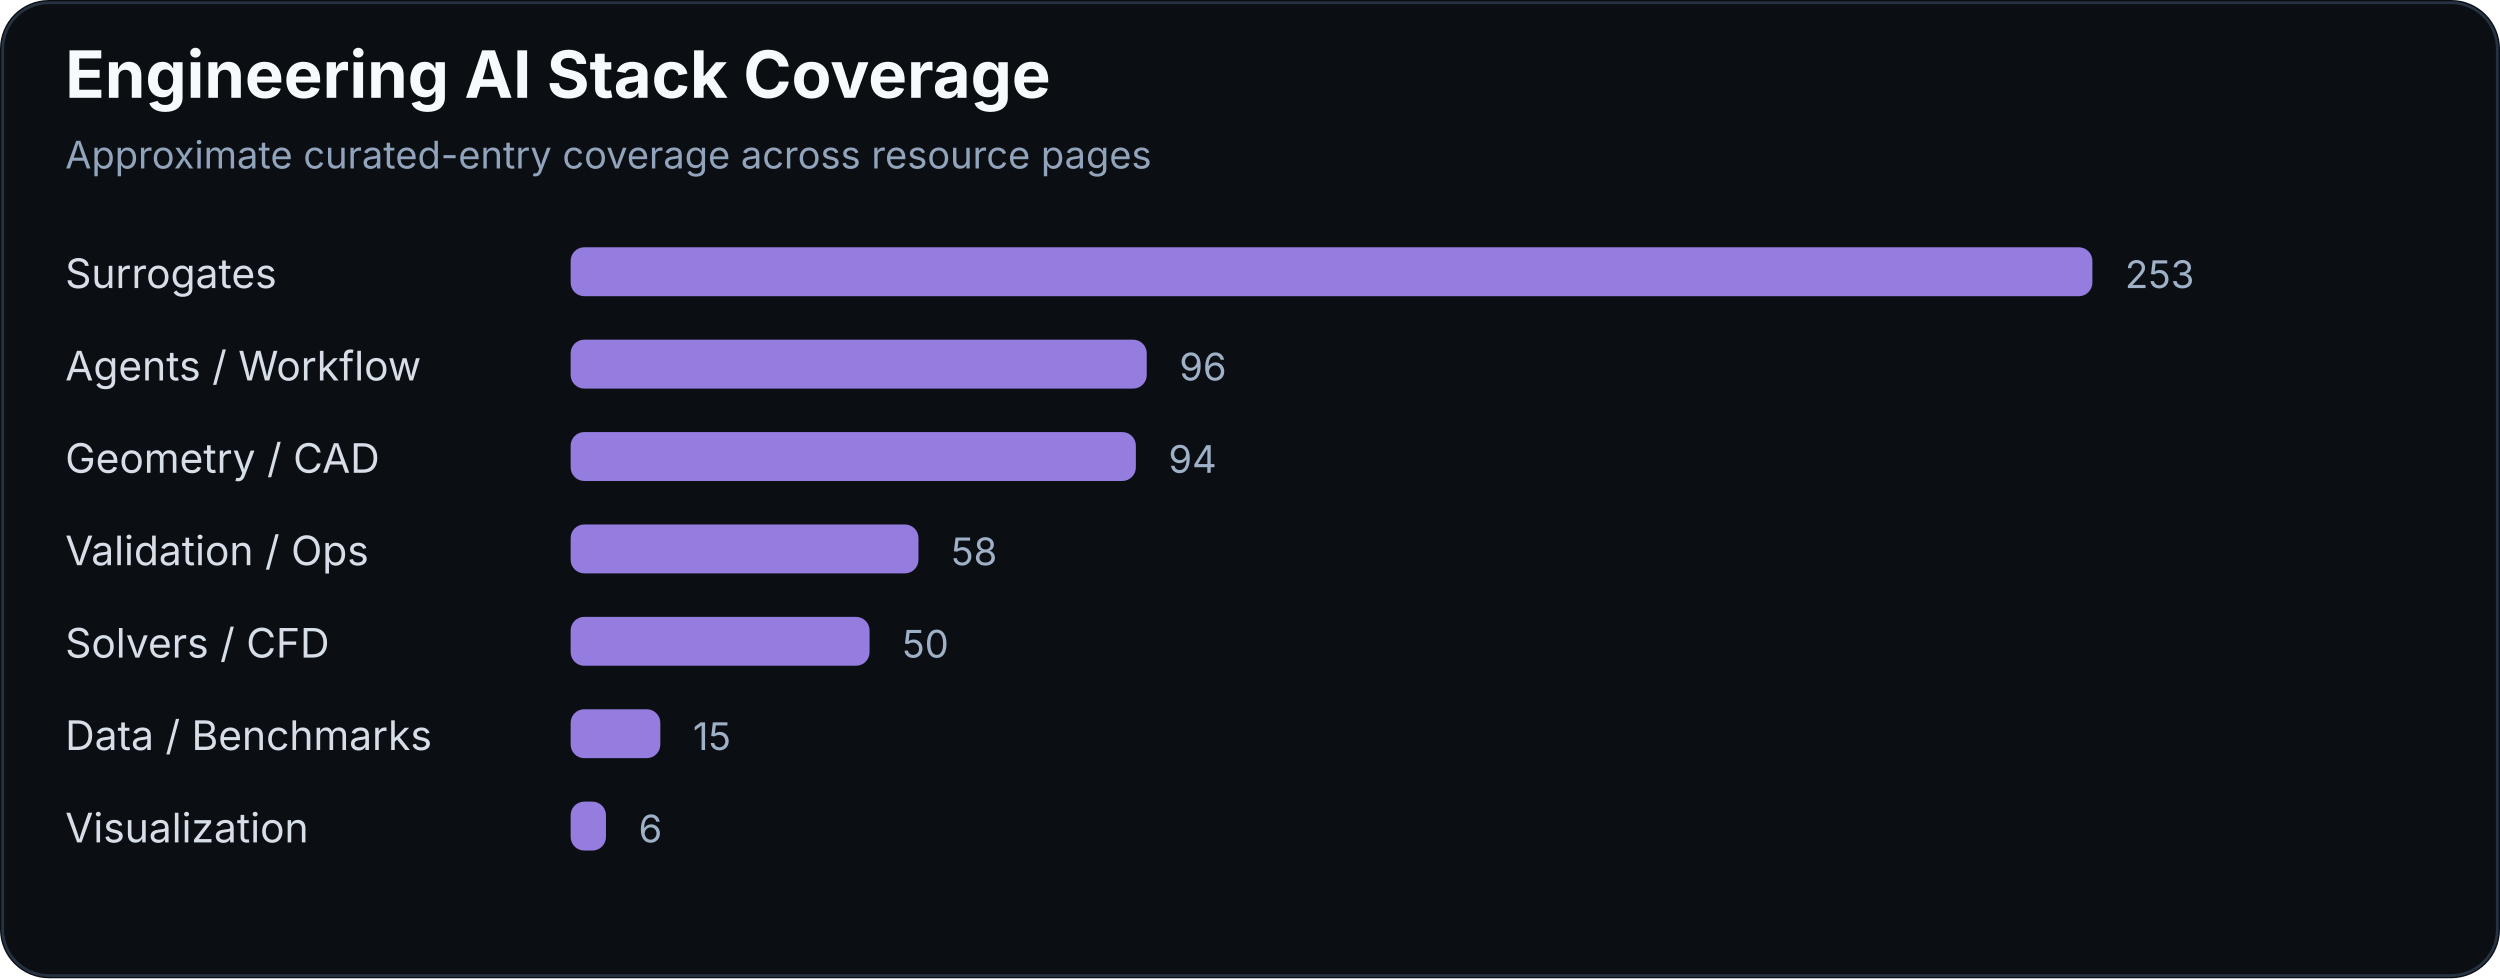
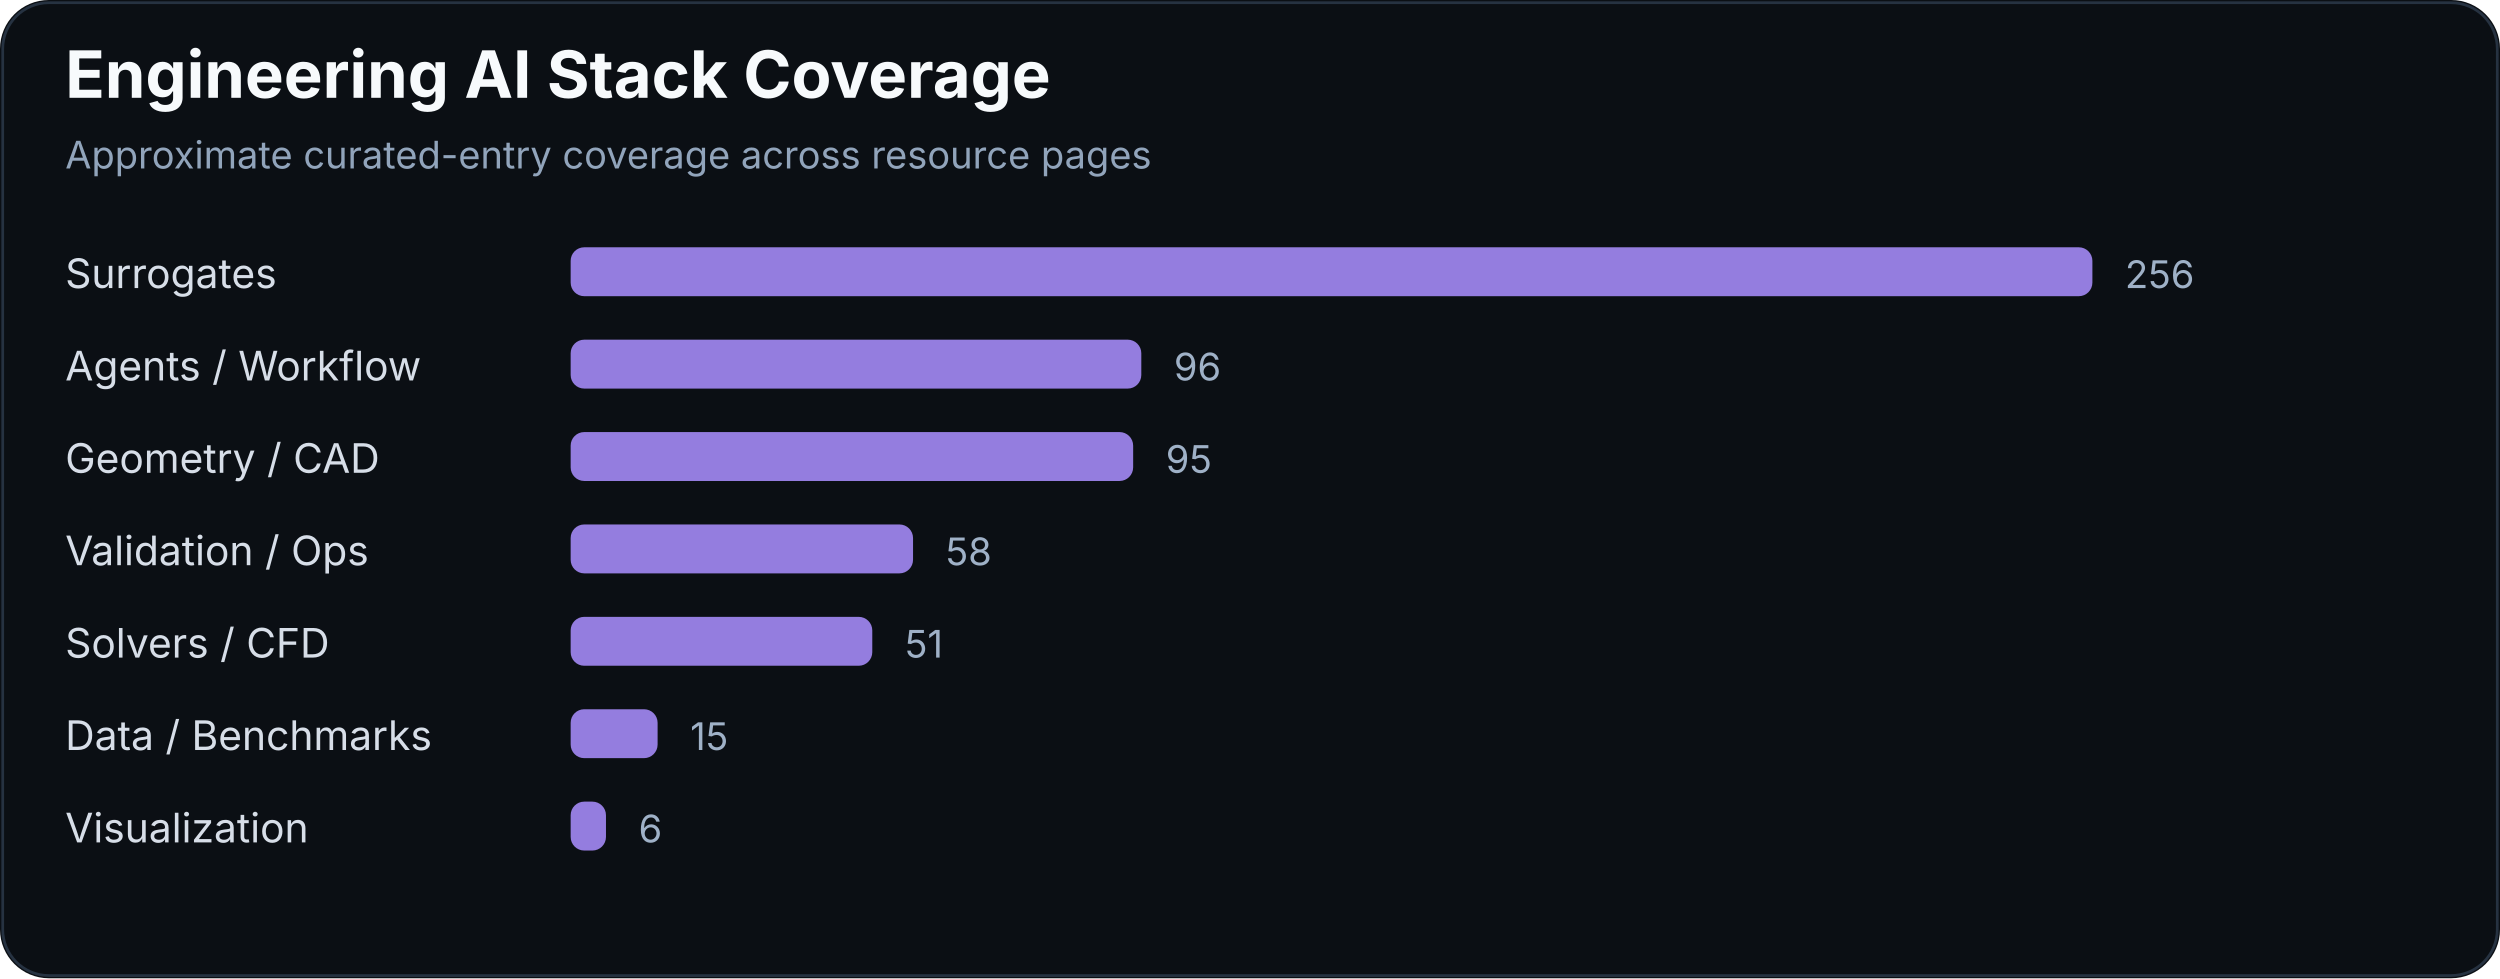
<svg xmlns="http://www.w3.org/2000/svg" width="920" height="360" viewBox="0 0 920 360">
  <rect width="100%" height="100%" rx="18" fill="#0b0f14" />
  <rect x="1" y="1" width="918" height="358" rx="17" fill="none" stroke="#263241" />
  <text x="24" y="36" font-size="24" font-family="Inter, ui-sans-serif, system-ui, -apple-system, Segoe UI, sans-serif" font-weight="700" fill="#f7fafc">Engineering AI Stack Coverage</text>
  <text x="24" y="62" font-size="14" font-family="Inter, ui-sans-serif, system-ui, -apple-system, Segoe UI, sans-serif" fill="#91a4bb">Approximate curated-entry coverage across resource pages</text>
  <g font-family="Inter, ui-sans-serif, system-ui, -apple-system, Segoe UI, sans-serif">
    <text x="24" y="106" font-size="15" fill="#d7dee8">Surrogates</text>
    <rect x="210" y="91" width="560" height="18" rx="5" fill="#a78bfa" opacity="0.88" />
-     <text x="782" y="106" font-size="14" fill="#9fb1c7">253</text>
+     <text x="782" y="106" font-size="14" fill="#9fb1c7">256</text>
    <text x="24" y="140" font-size="15" fill="#d7dee8">Agents / Workflow</text>
-     <rect x="210" y="125" width="212" height="18" rx="5" fill="#a78bfa" opacity="0.88" />
-     <text x="434" y="140" font-size="14" fill="#9fb1c7">96</text>
+     <rect x="210" y="125" width="210" height="18" rx="5" fill="#a78bfa" opacity="0.88" />
+     <text x="432" y="140" font-size="14" fill="#9fb1c7">96</text>
    <text x="24" y="174" font-size="15" fill="#d7dee8">Geometry / CAD</text>
-     <rect x="210" y="159" width="208" height="18" rx="5" fill="#a78bfa" opacity="0.88" />
-     <text x="430" y="174" font-size="14" fill="#9fb1c7">94</text>
+     <rect x="210" y="159" width="207" height="18" rx="5" fill="#a78bfa" opacity="0.88" />
+     <text x="429" y="174" font-size="14" fill="#9fb1c7">95</text>
    <text x="24" y="208" font-size="15" fill="#d7dee8">Validation / Ops</text>
-     <rect x="210" y="193" width="128" height="18" rx="5" fill="#a78bfa" opacity="0.88" />
-     <text x="350" y="208" font-size="14" fill="#9fb1c7">58</text>
+     <rect x="210" y="193" width="126" height="18" rx="5" fill="#a78bfa" opacity="0.88" />
+     <text x="348" y="208" font-size="14" fill="#9fb1c7">58</text>
    <text x="24" y="242" font-size="15" fill="#d7dee8">Solvers / CFD</text>
-     <rect x="210" y="227" width="110" height="18" rx="5" fill="#a78bfa" opacity="0.88" />
-     <text x="332" y="242" font-size="14" fill="#9fb1c7">50</text>
+     <rect x="210" y="227" width="111" height="18" rx="5" fill="#a78bfa" opacity="0.88" />
+     <text x="333" y="242" font-size="14" fill="#9fb1c7">51</text>
    <text x="24" y="276" font-size="15" fill="#d7dee8">Data / Benchmarks</text>
-     <rect x="210" y="261" width="33" height="18" rx="5" fill="#a78bfa" opacity="0.88" />
-     <text x="255" y="276" font-size="14" fill="#9fb1c7">15</text>
+     <rect x="210" y="261" width="32" height="18" rx="5" fill="#a78bfa" opacity="0.88" />
+     <text x="254" y="276" font-size="14" fill="#9fb1c7">15</text>
    <text x="24" y="310" font-size="15" fill="#d7dee8">Visualization</text>
    <rect x="210" y="295" width="13" height="18" rx="5" fill="#a78bfa" opacity="0.88" />
    <text x="235" y="310" font-size="14" fill="#9fb1c7">6</text>
  </g>
</svg>
